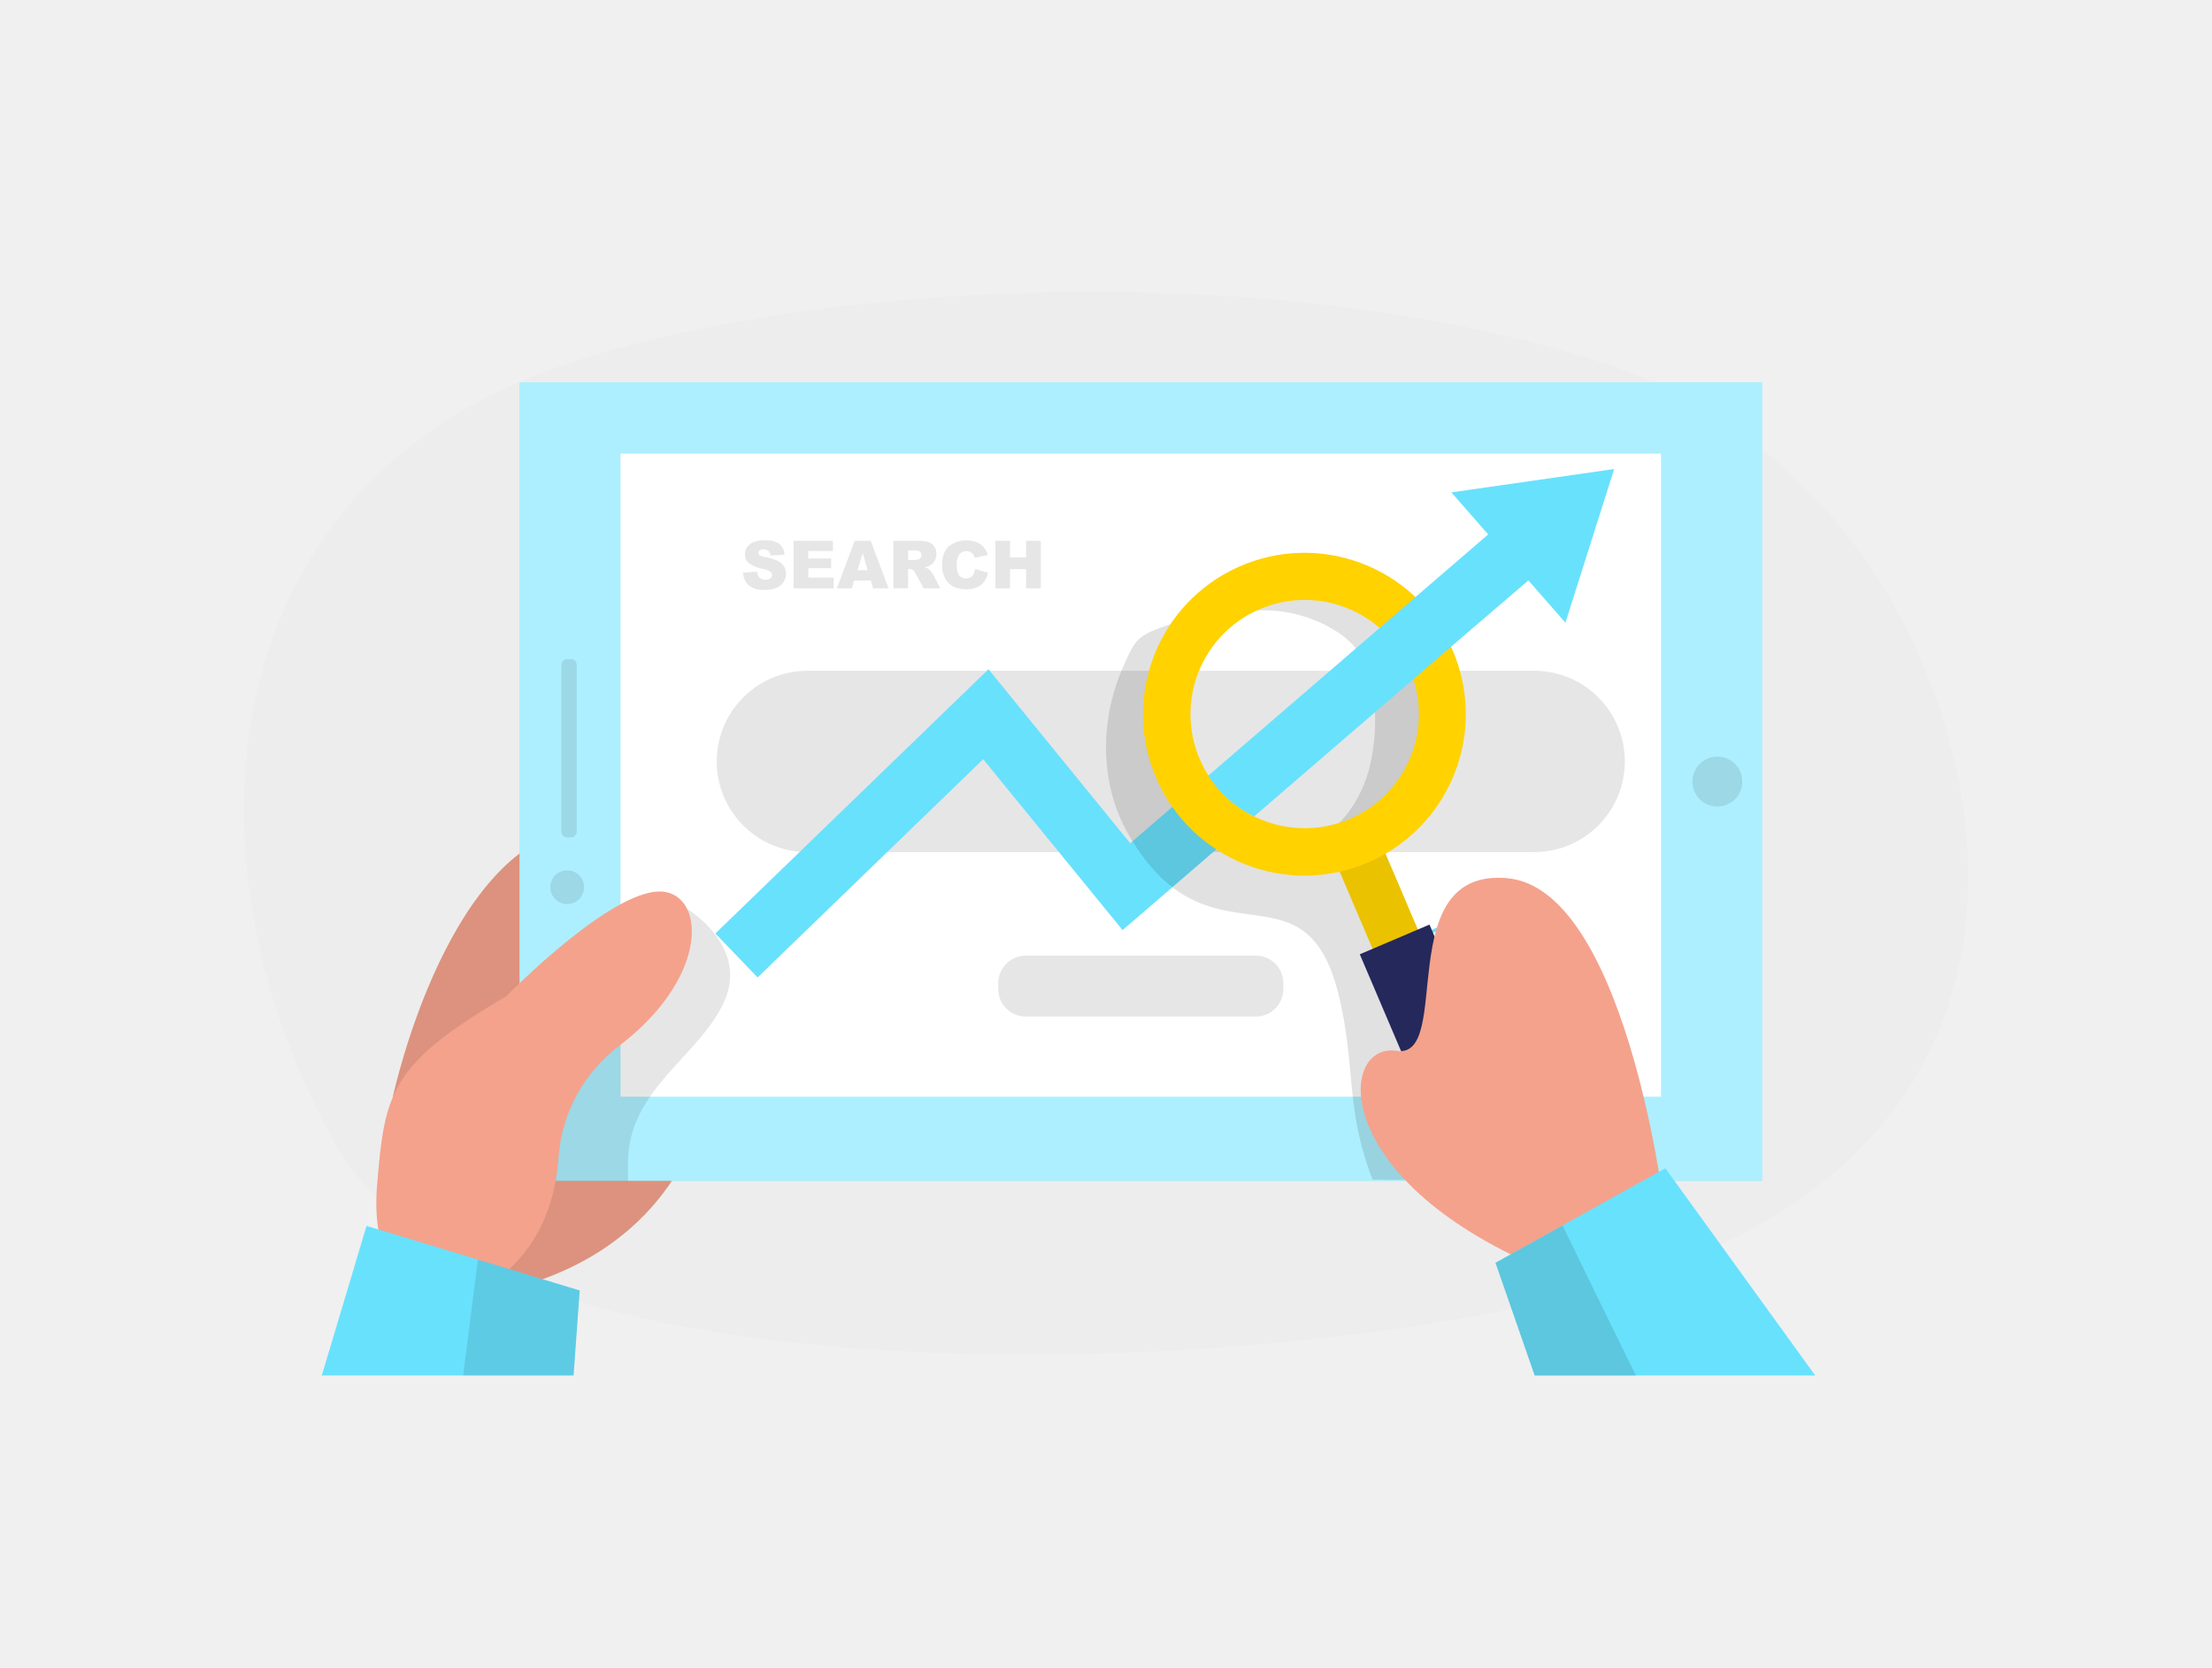
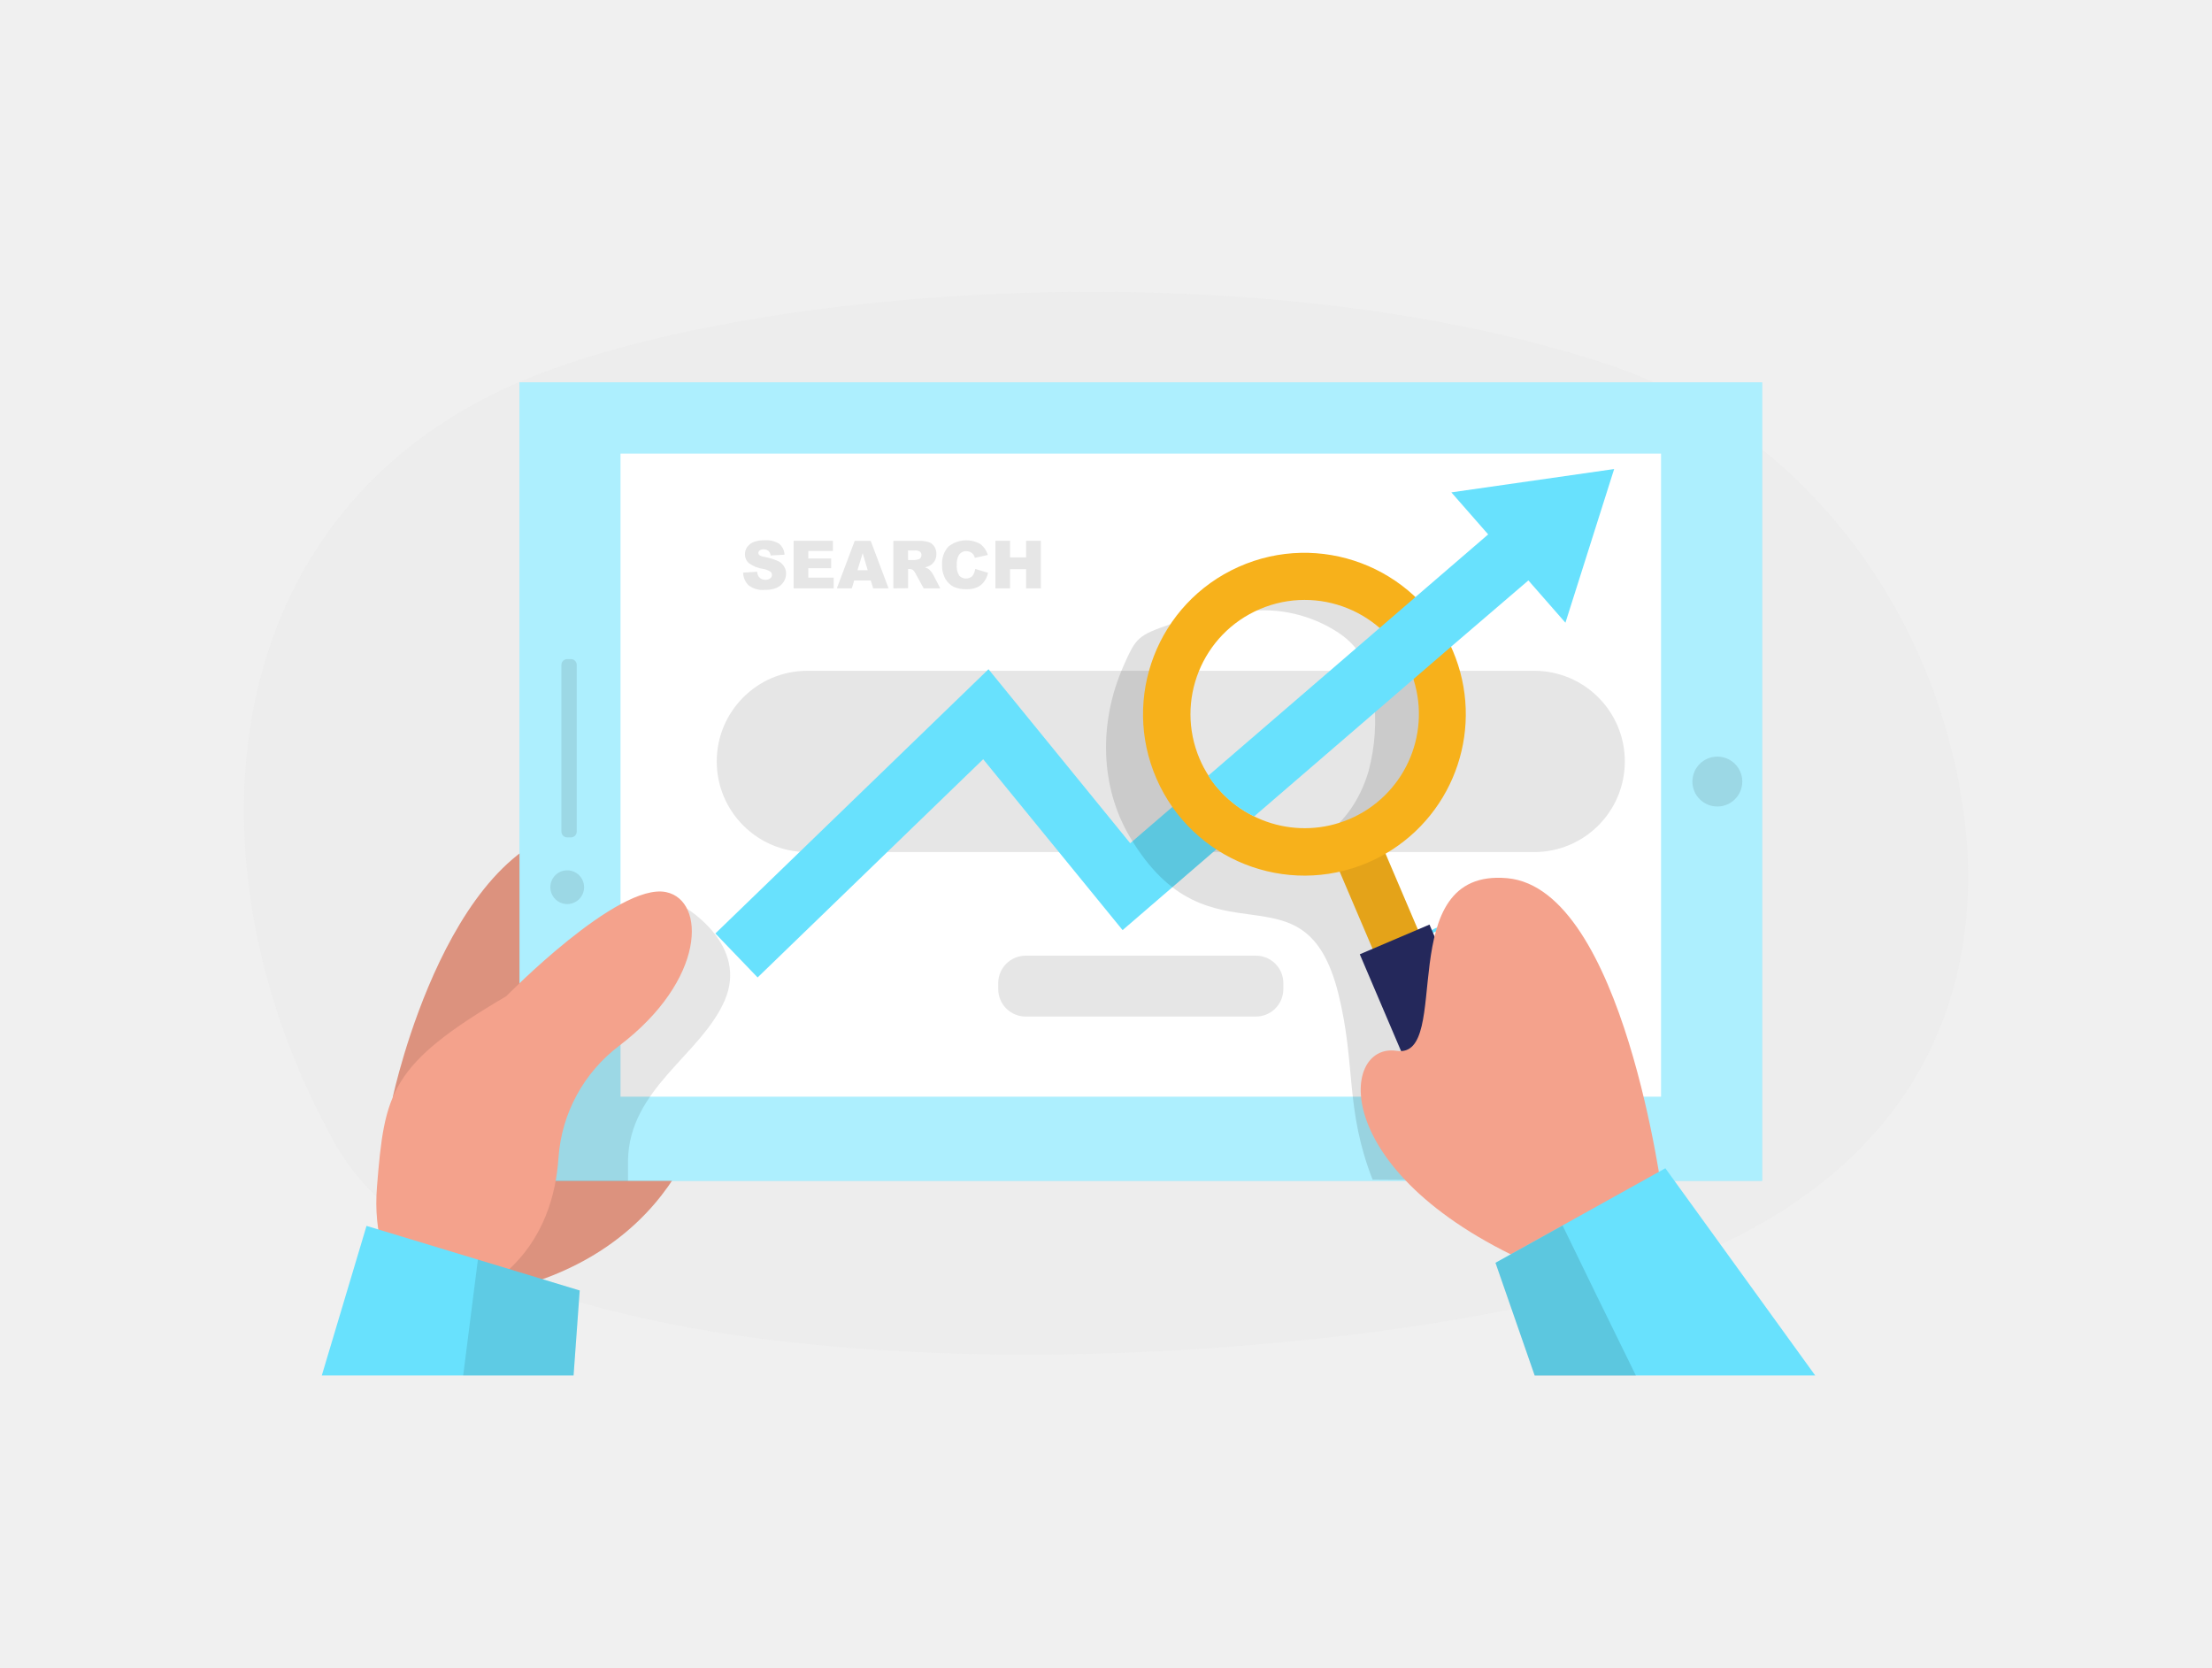
<svg xmlns="http://www.w3.org/2000/svg" id="Layer_1" data-name="Layer 1" viewBox="0 0 400 300" width="406" height="306" class="illustration">
  <path d="M289.9,64.86c32.67,10.56,58,40.25,64.59,77.39,5.54,31.29-3.66,69.77-57.34,87.63-54.79,18.24-208,27-236.49-23.72S38.17,90.31,96.59,67.23C137.54,51.05,226.09,44.22,289.9,64.86Z" fill="#e6e6e6" opacity="0.3" />
  <path d="M71.05,197.56s10.4-48.92,36.56-48.92,40.08,76.9-23.56,85.26Z" fill="#f4a28c" />
  <path d="M71.05,197.56s10.4-48.92,36.56-48.92,40.08,76.9-23.56,85.26Z" opacity="0.1" />
  <rect x="93.95" y="68.4" width="224.69" height="144.37" fill="#68e1fd" />
  <rect x="93.95" y="68.4" width="224.69" height="144.36" fill="#fff" opacity="0.46" />
  <rect x="112.21" y="81.28" width="188.16" height="116.28" fill="#fff" />
  <path d="M131.06,180.13c-4.28,9.91-17.3,15.94-17.5,29,0,1.21,0,2.44,0,3.67H93.94v-5.51l30.26-43.73S135.34,170.2,131.06,180.13Z" opacity="0.1" />
  <path d="M91.55,179.39s20.19-20.65,28.91-18.82c7.2,1.52,7.21,15.84-8.47,27.77a27.78,27.78,0,0,0-11,20.29c-.45,6.66-2.64,14.59-9.41,20.58-14.23,12.6-24.79,1.63-23.41-15.38S70.44,191.78,91.55,179.39Z" fill="#f4a28c" />
  <polygon points="103.72 247.97 104.83 232.6 66.28 220.92 58.19 247.97 103.72 247.97" fill="#68e1fd" />
  <polygon points="103.72 247.97 104.83 232.6 86.42 227.02 83.76 247.97 103.72 247.97" opacity="0.1" />
  <circle cx="102.57" cy="159.68" r="3.05" opacity="0.1" />
  <rect x="86.78" y="133.17" width="32.23" height="2.77" rx="1.04" transform="translate(-31.65 237.45) rotate(-90)" opacity="0.1" />
  <circle cx="310.55" cy="140.58" r="4.51" opacity="0.1" />
  <rect x="180.51" y="172.06" width="51.56" height="11.01" rx="4.97" fill="#e6e6e6" />
  <rect x="129.61" y="120.55" width="164.21" height="32.78" rx="16.39" fill="#e6e6e6" />
  <path d="M220.9,148.58c-2.28-1.71-4.54-3.44-6.64-5.36l-9.88,8.51-25.63-31.46-49.39,47.78L137,176l40.79-39.46L203,167.44l20.47-17.64A6.47,6.47,0,0,1,220.9,148.58Z" fill="#68e1fd" />
  <path d="M278.61,212.76l-30.4-.2c-5-12.8-3-20.71-6.17-33.54-6.18-24.89-23.24-3.94-37.74-28.46-5.35-9-5.66-20.61-1.17-30.81,2.3-5.22,2.62-5.58,8.51-7.62a12.63,12.63,0,0,1,5.5-.7q-1.32,5.55-2.63,11.09c-1,4.26-2,8.57-1.94,12.94s1.4,8.89,4.47,12,7.75,4.54,12.22,5a15.23,15.23,0,0,0,8.23-1c5.11-2.47,8.45-7.45,10-12.8a35.27,35.27,0,0,0,.9-13.5c-.52-4.86-2.2-8.73-6.35-11.49a24.64,24.64,0,0,0-16.71-3.86c.52-3.23,3.53-5.61,6.72-6.33,4-.88,8.22.17,11.91,1.63,1.46.59,12.26,4.66,12.4,5.82l2.46,19.63a5.14,5.14,0,0,1-1.45,4.89c-4.21,5.47-8.38,10.95-12.56,16.44l10.68,24.35Z" opacity="0.12" />
  <path d="M211.28,137.76l.83-.26v-1.19c0-.13-.22-.38-.25-.36-.51.21-.77-.15-.71-.47s.55-.51.87-.77c.06-.05.19,0,.35-.05l-.12-.62c.87-.82,1.21-1.43,1-1.76-.51-.71-1.6-1.14-2.09-.83-.76.5-.76.89-.21,1.93l-2.18,3a.93.93,0,0,0-.52.24c-.09.11.15.47.23.71l.34.92,4,.63Z" fill="#68e1fd" />
  <path d="M215.51,137.11v-1.52a9.75,9.75,0,0,1-1-1c-.52-.6-1.07-.18-1.52,0s-.39.62.07.9c.08,0,.11.21.11.32,0,.38-.1,1,.07,1.08a10.24,10.24,0,0,0,2.09.76c.13,0,.34-.26.51-.4Z" fill="#68e1fd" />
  <path d="M262.6,168.1a2.4,2.4,0,0,0-3.05-1c-1.2.6-2.37,1.28-3.69,2l1.83.21c.4-.47.64-1,1-1.17a6.65,6.65,0,0,1,2.29-.76C261.48,167.32,262,167.8,262.6,168.1Z" fill="#68e1fd" />
  <path d="M256,170.11l-1.53.14.76-.88c-1.45-.39-3,.17-3,1.07C253.56,170.33,254.84,171,256,170.11Z" fill="#68e1fd" />
  <path d="M260.42,132c.54,0,1,.2,1.22,0,.54-.47.89-.09,1.36.07a5.53,5.53,0,0,0,1.52,0c-1-1.64-1.31-1.73-2.59-1l-.26.14Z" fill="#68e1fd" />
-   <rect x="245.58" y="150.84" width="8.9" height="25.92" transform="translate(544.28 216.4) rotate(156.91)" fill="#ffd200" />
+   <rect x="245.58" y="150.84" width="8.9" height="25.92" transform="translate(544.28 216.4) rotate(156.91)" fill="#F7B11B" />
  <rect x="245.58" y="150.84" width="8.9" height="25.92" transform="translate(544.28 216.4) rotate(156.91)" opacity="0.08" />
  <rect x="251.87" y="167.81" width="13.7" height="33.3" transform="translate(569.06 252.66) rotate(156.91)" fill="#24285b" />
-   <path d="M262.72,116.94c-.1-.23-.2-.46-.31-.69a29.18,29.18,0,1,0-15.1,39,29.51,29.51,0,0,0,3.23-1.62A29.19,29.19,0,0,0,262.72,116.94ZM244,147.37a20.67,20.67,0,0,1-25.43-7.81,20.1,20.1,0,0,1-1.64-3.08,20.63,20.63,0,0,1,38-16.18,19.43,19.43,0,0,1,.7,1.88A20.64,20.64,0,0,1,244,147.37Z" fill="#ffd200" />
+   <path d="M262.72,116.94c-.1-.23-.2-.46-.31-.69a29.18,29.18,0,1,0-15.1,39,29.51,29.51,0,0,0,3.23-1.62A29.19,29.19,0,0,0,262.72,116.94ZM244,147.37a20.67,20.67,0,0,1-25.43-7.81,20.1,20.1,0,0,1-1.64-3.08,20.63,20.63,0,0,1,38-16.18,19.43,19.43,0,0,1,.7,1.88A20.64,20.64,0,0,1,244,147.37Z" fill="#F7B11B" />
  <path d="M300.73,216.11s-7.1-56.16-28.18-58.06-9.64,32.79-20,31.22-12.51,22.78,25.88,39.21Z" fill="#f4a28c" />
  <polygon points="328.25 247.97 301.15 210.5 282.57 220.83 270.43 227.58 277.52 247.97 328.25 247.97" fill="#68e1fd" />
  <path d="M291.89,84.07l-8.81,27.79-6.7-7.65-14,12-6.88,5.93-28.71,24.74a20.47,20.47,0,0,1-8.3-7.36l30.94-26.67,6.54-5.64,13.14-11.32-6.66-7.6Z" fill="#68e1fd" />
  <path d="M295.83,248c-5.14-10.46-9.88-20.14-13.26-27.14l-12.14,6.75L277.52,248Z" opacity="0.12" />
  <path d="M134.38,102.8l2.53-.16a1.89,1.89,0,0,0,.33.94,1.41,1.41,0,0,0,1.17.52,1.29,1.29,0,0,0,.88-.27.77.77,0,0,0,.31-.61.79.79,0,0,0-.29-.6,3.42,3.42,0,0,0-1.36-.5,5.73,5.73,0,0,1-2.49-1,2.11,2.11,0,0,1-.75-1.66,2.21,2.21,0,0,1,.38-1.25,2.64,2.64,0,0,1,1.15-.93,5.54,5.54,0,0,1,2.12-.33,4.33,4.33,0,0,1,2.51.61,2.68,2.68,0,0,1,1,2l-2.51.14a1.27,1.27,0,0,0-.42-.84,1.3,1.3,0,0,0-.88-.27,1,1,0,0,0-.69.2.6.6,0,0,0-.24.48.5.5,0,0,0,.19.37,2.21,2.21,0,0,0,.89.31,11.5,11.5,0,0,1,2.5.76,2.6,2.6,0,0,1,1.09,1,2.38,2.38,0,0,1,.35,1.27,2.74,2.74,0,0,1-.46,1.52,2.91,2.91,0,0,1-1.28,1.06,5.12,5.12,0,0,1-2.07.36,4.21,4.21,0,0,1-3-.85A3.35,3.35,0,0,1,134.38,102.8Z" fill="#e6e6e6" />
  <path d="M143.51,97.05h7.11v1.84h-4.45v1.36h4.13V102h-4.13v1.7h4.58v1.94h-7.24Z" fill="#e6e6e6" />
  <path d="M157.46,104.22h-3l-.42,1.42h-2.71l3.23-8.59h2.89l3.23,8.59h-2.78Zm-.55-1.85L156,99.28l-.94,3.09Z" fill="#e6e6e6" />
  <path d="M161.55,105.64V97.05H166a6.43,6.43,0,0,1,1.88.21,2,2,0,0,1,1.05.78,2.38,2.38,0,0,1,.4,1.4,2.34,2.34,0,0,1-.31,1.23,2.3,2.3,0,0,1-.83.84,3.16,3.16,0,0,1-.94.34,2.74,2.74,0,0,1,.7.32,3.33,3.33,0,0,1,.42.45,3.08,3.08,0,0,1,.37.53l1.29,2.49h-3L165.58,103a2.17,2.17,0,0,0-.48-.67,1.13,1.13,0,0,0-.65-.19h-.24v3.48Zm2.66-5.11h1.12a4,4,0,0,0,.71-.12.7.7,0,0,0,.43-.26.83.83,0,0,0,.16-.5.78.78,0,0,0-.26-.64,1.6,1.6,0,0,0-1-.22h-1.17Z" fill="#e6e6e6" />
  <path d="M176.35,102.13l2.32.7a4.22,4.22,0,0,1-.73,1.63,3.24,3.24,0,0,1-1.25,1,4.6,4.6,0,0,1-1.91.34,5.5,5.5,0,0,1-2.28-.41A3.61,3.61,0,0,1,171,104a4.84,4.84,0,0,1-.64-2.62,4.49,4.49,0,0,1,1.13-3.28,5.19,5.19,0,0,1,5.76-.49,3.85,3.85,0,0,1,1.38,2l-2.34.52a2.13,2.13,0,0,0-.26-.58,1.48,1.48,0,0,0-.54-.46,1.59,1.59,0,0,0-.72-.17,1.55,1.55,0,0,0-1.39.73,3.1,3.1,0,0,0-.36,1.69,3.24,3.24,0,0,0,.43,2,1.71,1.71,0,0,0,2.37.1A2.7,2.7,0,0,0,176.35,102.13Z" fill="#e6e6e6" />
  <path d="M180,97.05h2.65v3h2.9v-3h2.67v8.59h-2.67v-3.47h-2.9v3.47H180Z" fill="#e6e6e6" />
</svg>
